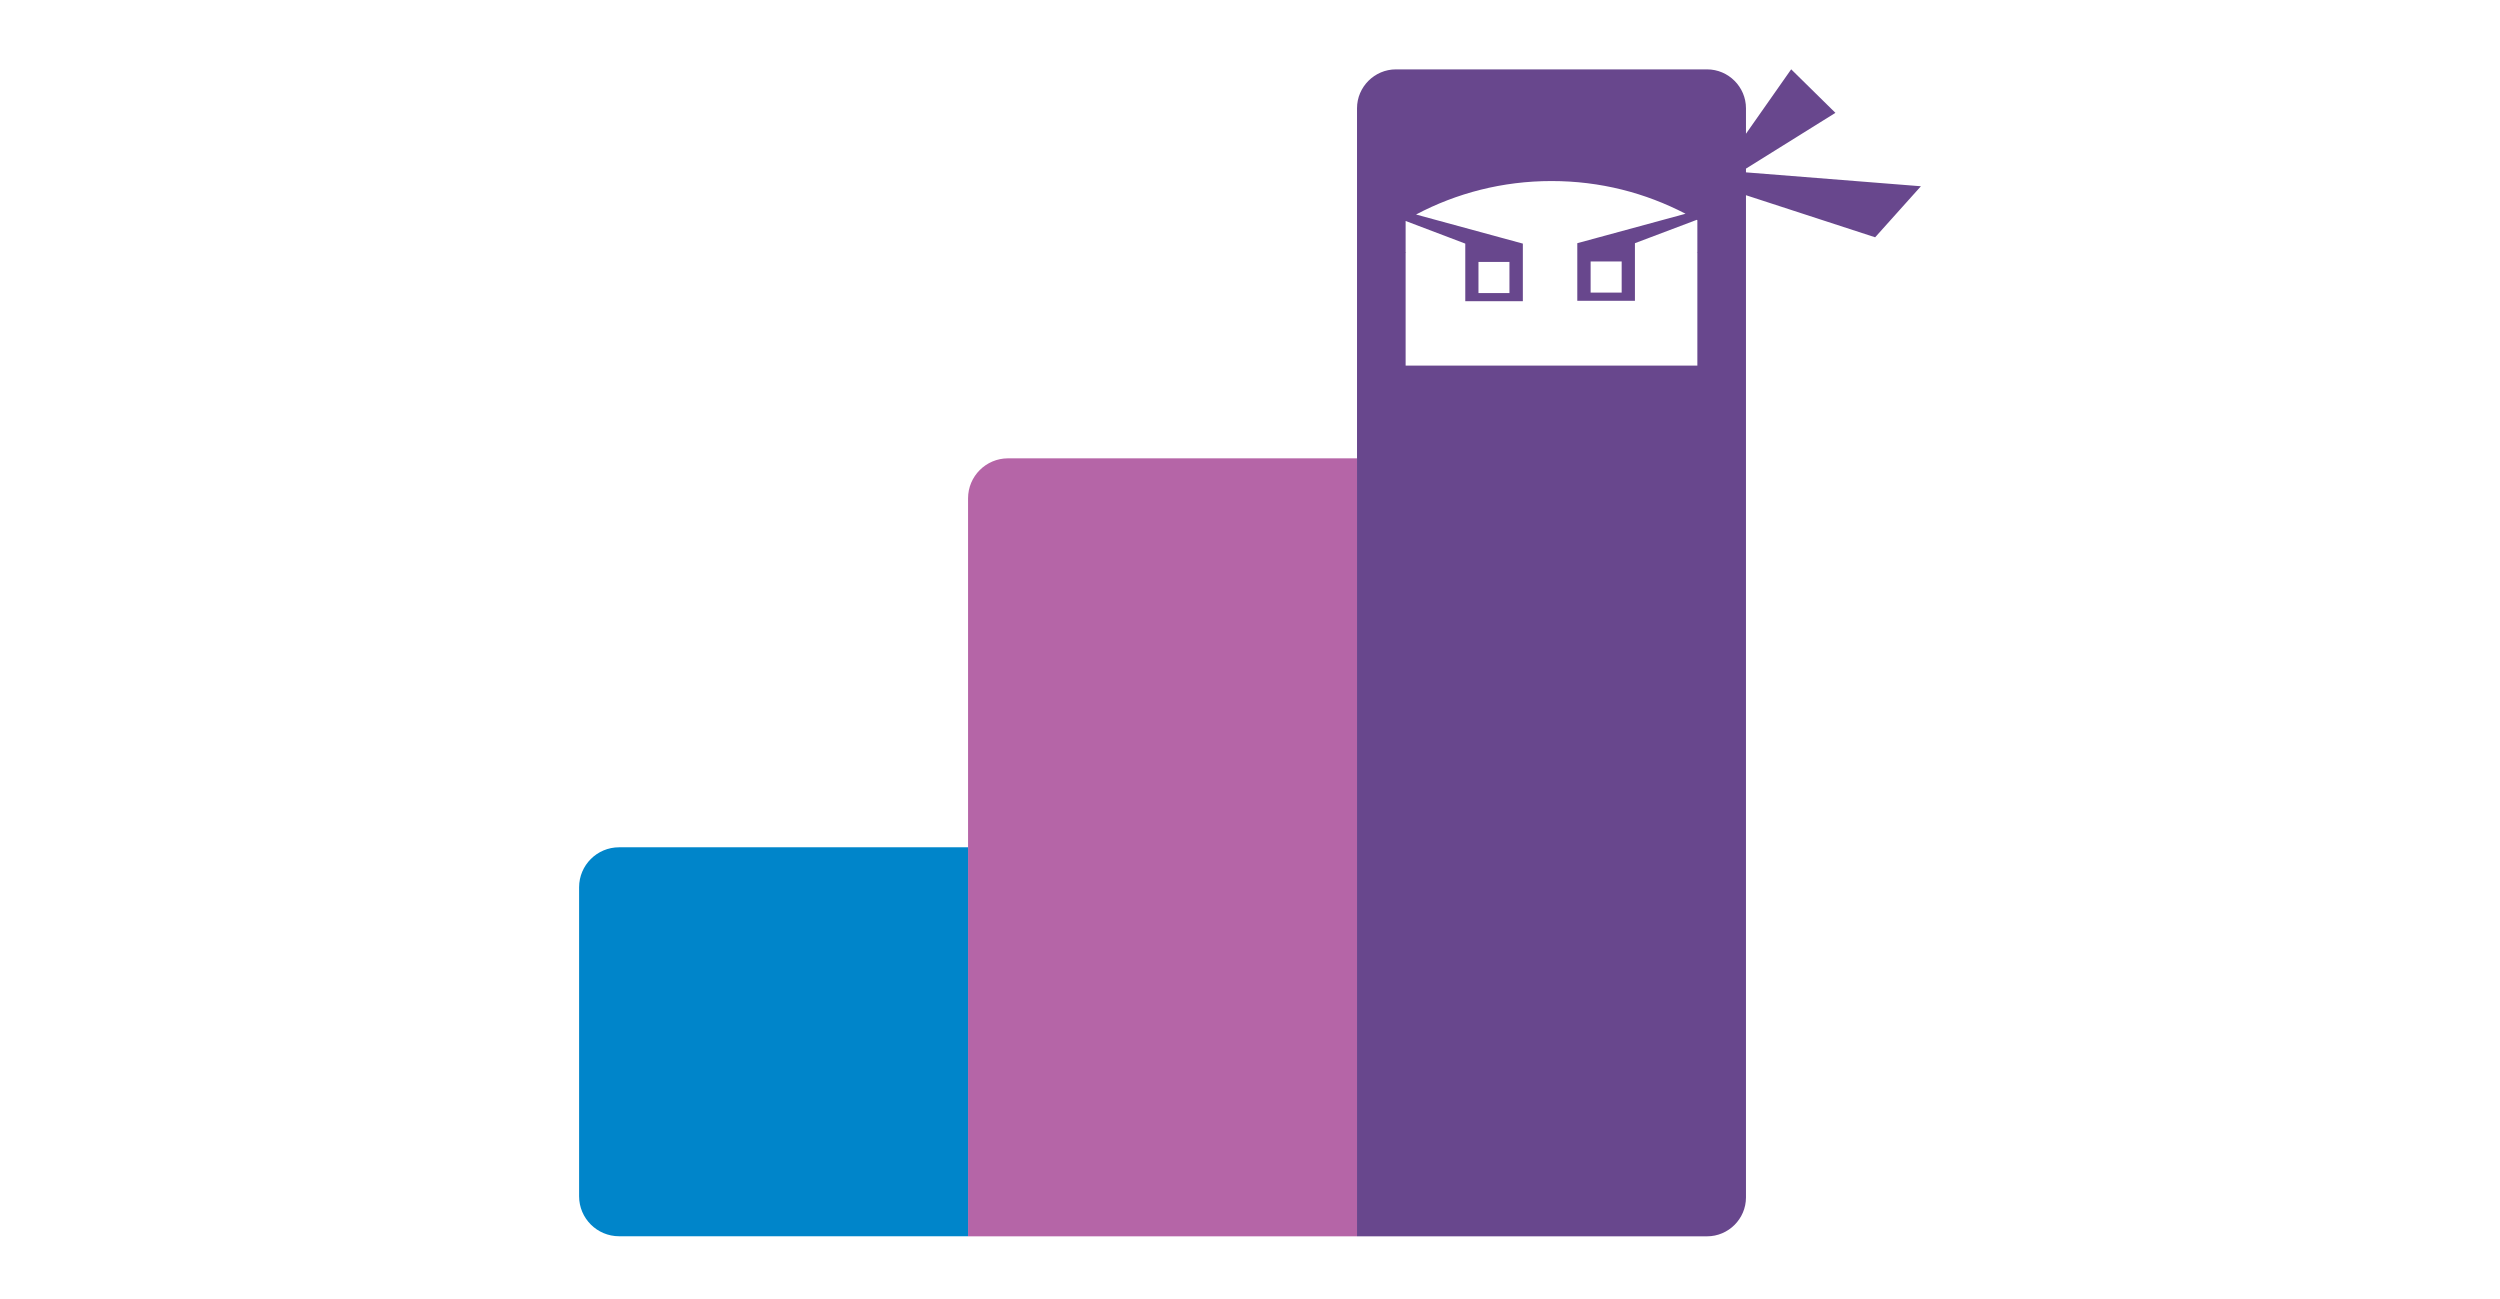
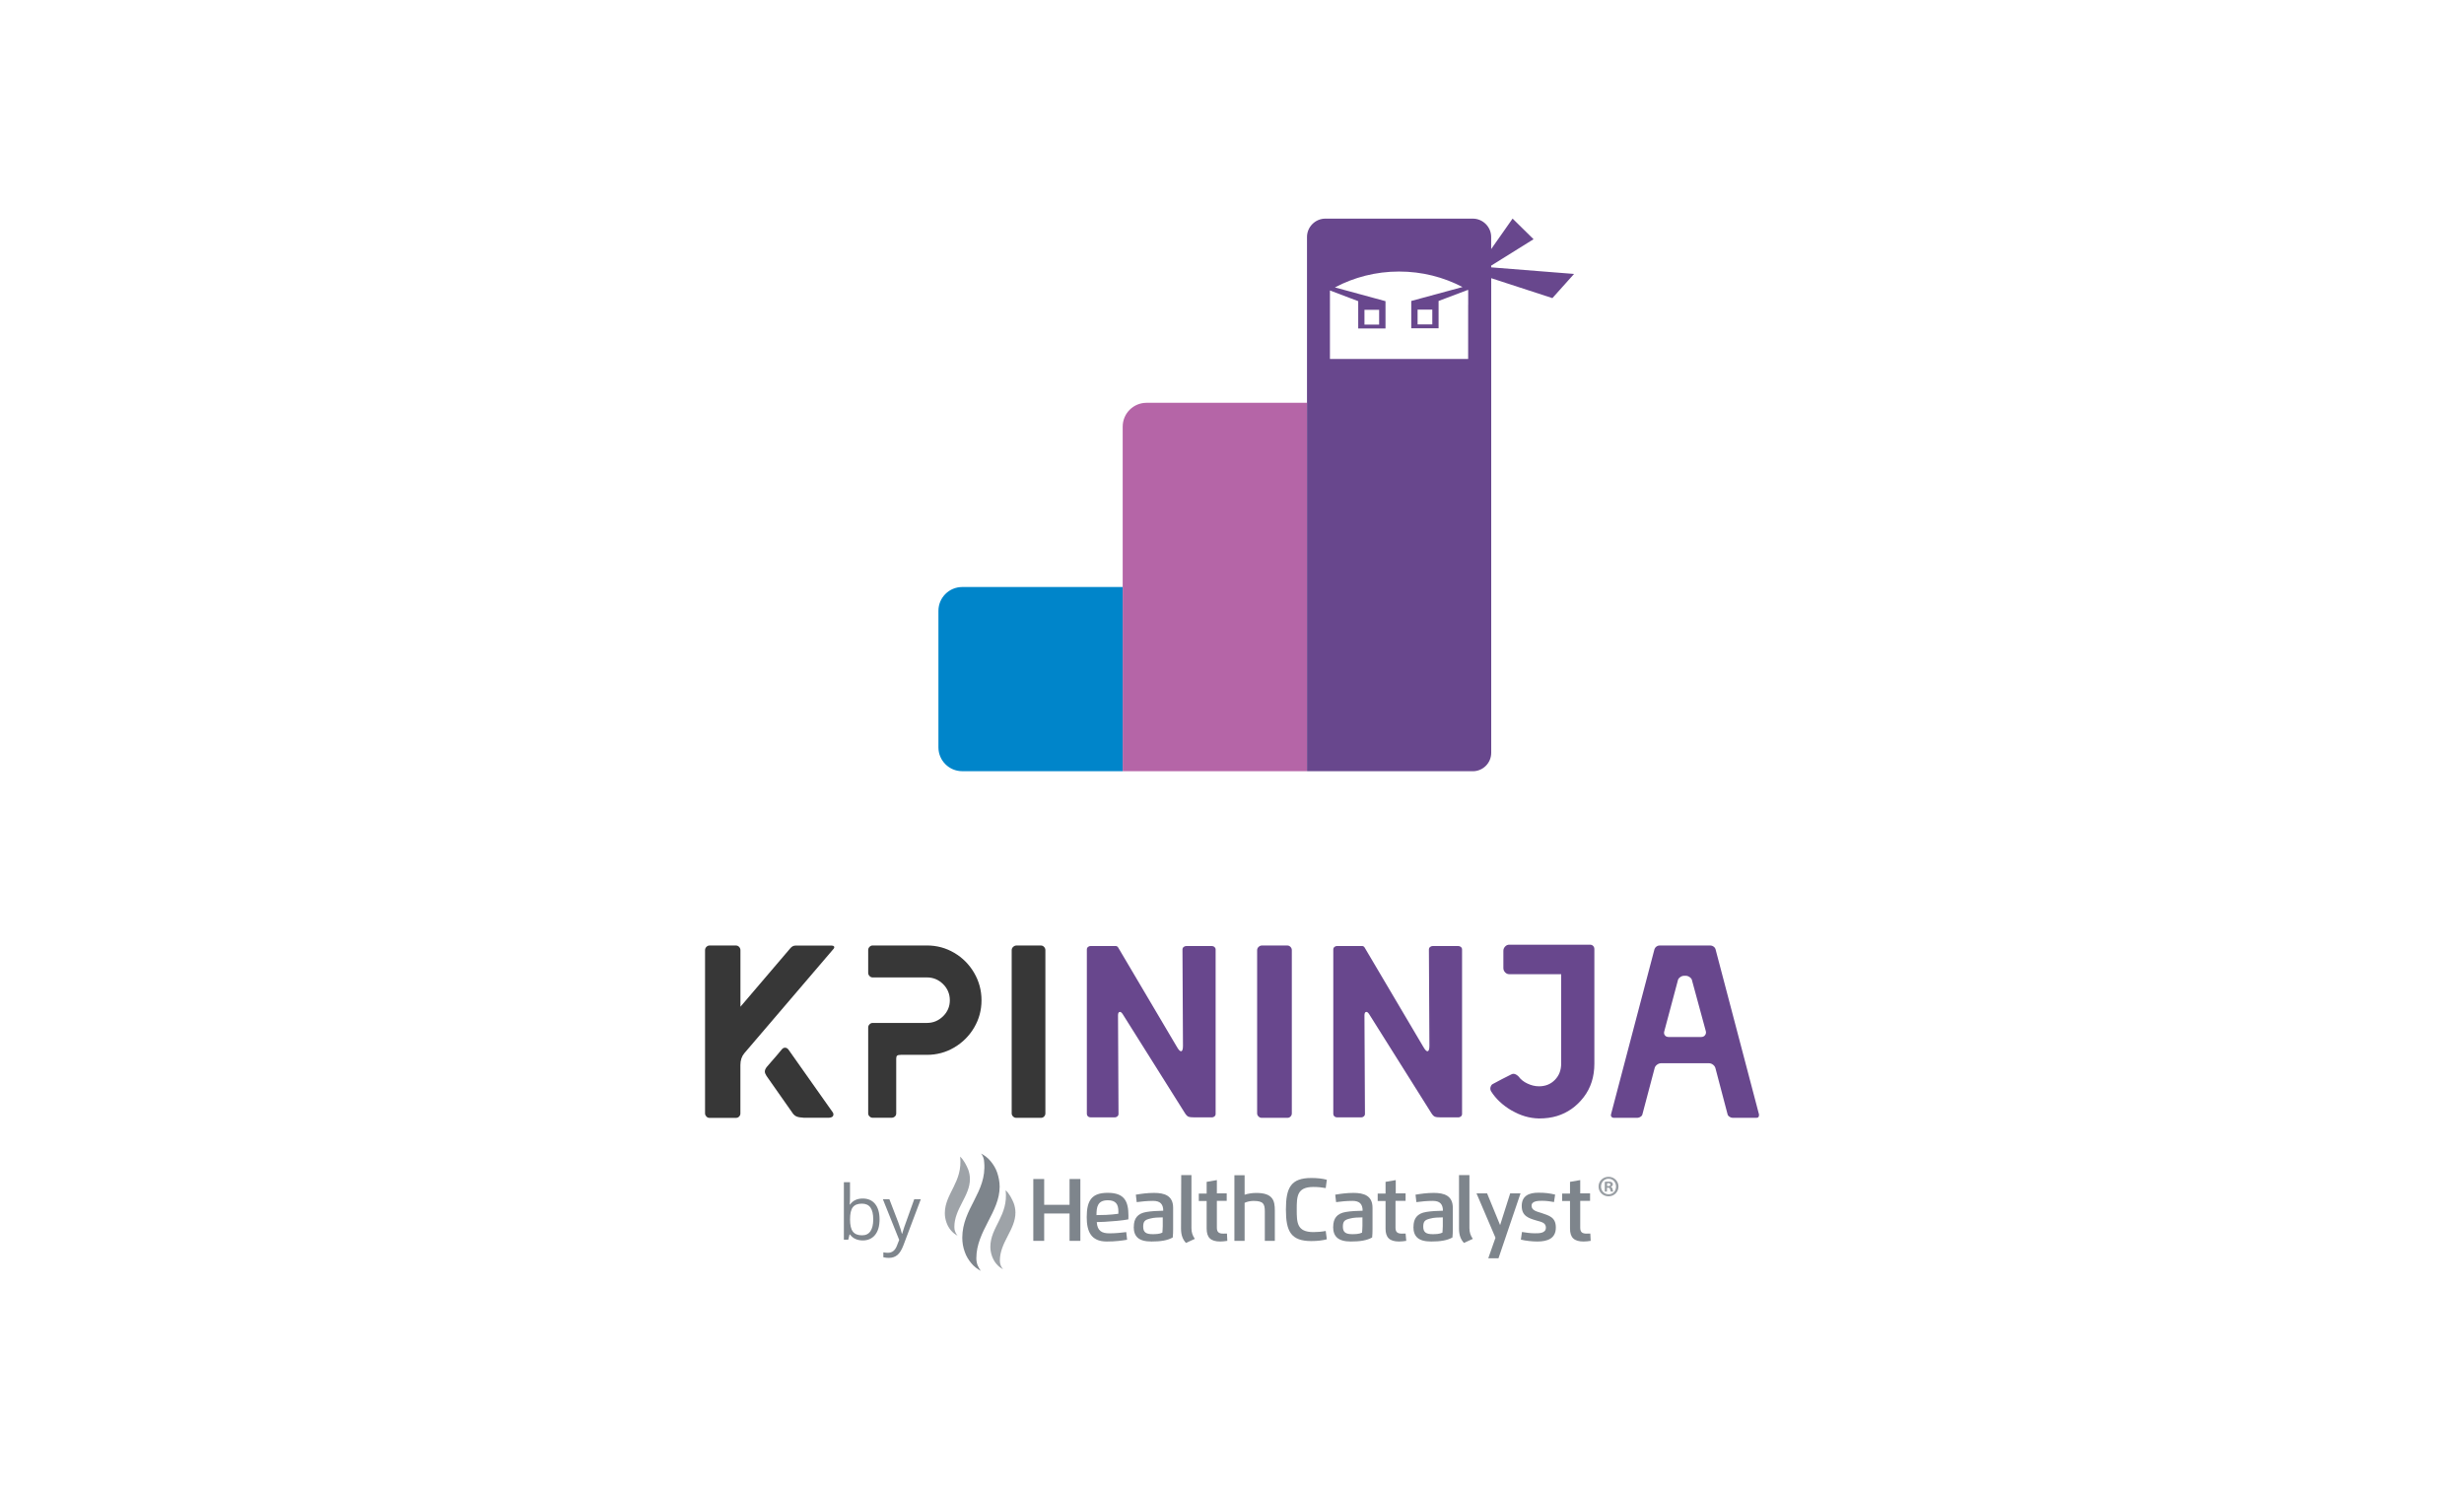
- <svg xmlns="http://www.w3.org/2000/svg" id="a" viewBox="0 0 360 187">
-   <path d="M145.16,66h50.25v112.03h-56.01V71.76c0-3.18,2.58-5.76,5.76-5.76h0Z" style="fill:#b565a7;" />
-   <path d="M89.15,122.01h50.25v56.01h-50.25c-3.18,0-5.76-2.58-5.76-5.76v-44.49c0-3.18,2.58-5.76,5.76-5.76h0Z" style="fill:#0085ca;" />
-   <path d="M251.42,24.81v-.53l12.88-8.03-6.37-6.27-6.51,9.28v-3.67c0-3.07-2.52-5.6-5.6-5.6h-44.81c-3.07,0-5.6,2.52-5.6,5.6V178.03h50.41c3.07,0,5.6-2.51,5.6-5.6V28.11l18.6,6.06,6.59-7.35-25.19-2h0Zm-7,11.51h-.08s.05,.01,.08,.05v16.28h-42.01v-16.28s.06-.05,.08-.05h-.08v-4.5l8.59,3.26v8.29h8.29v-8.29l-15.38-4.19c5.82-3.08,12.46-4.82,19.5-4.82s13.51,1.7,19.31,4.71l-15.59,4.24v8.3h8.3v-8.3l8.89-3.36h.02s.05,.01,.08,.06v4.61h0Zm-31.52,5.88v-4.48h4.46v4.48h-4.46Zm20.62-4.55v4.48h-4.47v-4.48h4.47Z" style="fill:#68478d;" />
+ <svg xmlns="http://www.w3.org/2000/svg" id="a" viewBox="0 0 596 360">
+   <g>
+     <g>
+       <path d="M170.87,270.1c-.22-.22-.33-.47-.33-.74v-39.49c0-.32,.11-.58,.33-.8s.47-.33,.74-.33h6.42c.28,0,.53,.11,.74,.33,.22,.22,.33,.49,.33,.8v13.68l12.07-14.15c.36-.44,.79-.65,1.31-.65h8.5c.44,0,.69,.08,.77,.24,.08,.16,.06,.32-.06,.48l-21.65,25.33c-.63,.75-.95,1.7-.95,2.85v11.72c0,.28-.1,.53-.3,.74-.2,.22-.46,.33-.77,.33h-6.42c-.28,0-.53-.11-.74-.33h.01Zm21.77-.01c-.38-.18-.68-.45-.92-.8l-6.3-8.98c-.28-.44-.42-.79-.42-1.07,0-.36,.16-.73,.48-1.13,.32-.36,.68-.78,1.1-1.28s.82-.96,1.22-1.4l1.25-1.49c.24-.32,.51-.48,.83-.48,.36,0,.65,.18,.89,.54l10.7,15.16c.08,.16,.12,.3,.12,.42,0,.52-.36,.79-1.07,.83h-6.07c-.83-.04-1.44-.15-1.81-.33h0Z" style="fill:#373737;" />
+       <path d="M210.33,270.1c-.22-.22-.33-.47-.33-.74v-20.76c0-.32,.11-.58,.33-.8s.47-.33,.74-.33h13.14c1.51,0,2.8-.54,3.9-1.61,1.09-1.07,1.64-2.36,1.64-3.87s-.55-2.85-1.64-3.92c-1.09-1.07-2.39-1.61-3.9-1.61h-13.14c-.28,0-.53-.11-.74-.33-.22-.22-.33-.49-.33-.8v-5.47c0-.32,.11-.58,.33-.8s.47-.33,.74-.33h13.14c2.38,0,4.58,.59,6.6,1.78s3.63,2.81,4.82,4.85c1.19,2.04,1.78,4.25,1.78,6.63s-.59,4.58-1.78,6.6-2.8,3.63-4.82,4.82-4.22,1.78-6.6,1.78h-6.3c-.44,0-.73,.06-.89,.18-.16,.12-.24,.36-.24,.71v13.26c0,.32-.11,.58-.33,.77-.22,.2-.49,.3-.8,.3h-4.58c-.28,0-.53-.11-.74-.33v.02Z" style="fill:#373737;" />
+       <path d="M245.04,270.1c-.22-.22-.33-.47-.33-.74v-39.49c0-.32,.12-.58,.36-.8s.5-.33,.77-.33h5.95c.28,0,.53,.11,.74,.33,.22,.22,.33,.49,.33,.8v39.49c0,.28-.1,.53-.3,.74-.2,.22-.46,.33-.77,.33h-5.95c-.32,0-.58-.11-.8-.33Z" style="fill:#373737;" />
+     </g>
+     <g>
+       <path d="M263.16,270.07c-.18-.16-.27-.36-.27-.59v-39.79c0-.24,.09-.44,.27-.59,.18-.16,.39-.24,.62-.24h6.07c.28,0,.5,.14,.65,.42l14.09,23.85c.44,.79,.79,1.19,1.07,1.19,.32,0,.48-.44,.48-1.31l-.12-23.31c0-.24,.09-.44,.27-.59,.18-.16,.39-.24,.62-.24h6.24c.24,0,.45,.08,.62,.24,.18,.16,.27,.36,.27,.59v39.79c0,.24-.09,.44-.27,.59-.18,.16-.39,.24-.62,.24h-4.22c-.71,0-1.21-.06-1.49-.18s-.58-.44-.89-.95l-14.99-23.85c-.24-.36-.46-.54-.65-.54-.32,0-.48,.28-.48,.83l.12,23.85c0,.24-.09,.44-.27,.59-.18,.16-.37,.24-.57,.24h-5.95c-.24,0-.45-.08-.62-.24h.02Z" style="fill:#68478d;" />
+       <path d="M304.41,270.1c-.22-.22-.33-.47-.33-.74v-39.49c0-.32,.12-.58,.36-.8s.5-.33,.77-.33h6.19c.28,0,.53,.11,.74,.33,.22,.22,.33,.49,.33,.8v39.49c0,.28-.1,.53-.3,.74-.2,.22-.46,.33-.77,.33h-6.19c-.32,0-.58-.11-.8-.33Z" style="fill:#68478d;" />
+       <path d="M322.77,270.07c-.18-.16-.27-.36-.27-.59v-39.79c0-.24,.09-.44,.27-.59,.18-.16,.39-.24,.62-.24h6.07c.28,0,.5,.14,.65,.42l14.09,23.85c.44,.79,.79,1.19,1.07,1.19,.32,0,.48-.44,.48-1.31l-.12-23.31c0-.24,.09-.44,.27-.59,.18-.16,.39-.24,.62-.24h6.24c.24,0,.45,.08,.62,.24,.18,.16,.27,.36,.27,.59v39.79c0,.24-.09,.44-.27,.59-.18,.16-.39,.24-.62,.24h-4.22c-.71,0-1.21-.06-1.49-.18s-.58-.44-.89-.95l-14.99-23.85c-.24-.36-.46-.54-.65-.54-.32,0-.48,.28-.48,.83l.12,23.85c0,.24-.09,.44-.27,.59-.18,.16-.37,.24-.57,.24h-5.95c-.24,0-.45-.08-.62-.24h.02Z" style="fill:#68478d;" />
+       <path d="M365.6,268.64c-2.14-1.27-3.79-2.81-4.94-4.64-.12-.2-.18-.42-.18-.65,0-.2,.05-.41,.15-.62,.1-.22,.23-.37,.39-.45,.55-.32,1.3-.71,2.23-1.19s1.67-.85,2.23-1.13c.2-.12,.4-.18,.59-.18,.4,0,.81,.22,1.25,.65,.51,.71,1.24,1.29,2.17,1.72,.93,.44,1.85,.65,2.77,.65,1.55,0,2.82-.51,3.84-1.55,1.01-1.03,1.52-2.34,1.52-3.92v-21.65h-12.55c-.4,0-.73-.15-1.01-.45s-.42-.64-.42-1.04v-4.16c0-.4,.14-.74,.42-1.04,.28-.3,.61-.45,1.01-.45h19.51c.32,0,.57,.1,.77,.3,.2,.2,.3,.46,.3,.77v27.71c0,3.17-.86,5.88-2.59,8.12-1.72,2.24-3.88,3.76-6.45,4.55-1.31,.4-2.76,.59-4.34,.59-2.3-.04-4.52-.69-6.66-1.96v.02Z" style="fill:#68478d;" />
+       <path d="M389.78,270.19c-.12-.16-.16-.34-.12-.54l10.53-40.02c.08-.24,.23-.45,.45-.62,.22-.18,.47-.27,.74-.27h12.37c.24,0,.48,.08,.71,.24,.24,.16,.4,.36,.48,.59l10.53,40.02v.18c0,.44-.2,.65-.59,.65h-5.83c-.24,0-.49-.09-.74-.27-.26-.18-.41-.39-.45-.62l-2.91-11.06c-.08-.36-.28-.65-.59-.89-.32-.24-.65-.36-1.01-.36h-11.54c-.36,0-.69,.12-1.01,.36s-.52,.54-.59,.89l-2.91,11c-.04,.28-.19,.51-.45,.68-.26,.18-.51,.27-.74,.27h-5.83c-.2,0-.36-.08-.48-.24h-.02Zm21.71-19.32c.4,0,.7-.14,.92-.42s.29-.59,.21-.95l-3.33-12.25c-.04-.32-.22-.59-.54-.83s-.65-.36-1.01-.36h-.36c-.36,0-.69,.12-1.01,.36s-.5,.52-.54,.83l-3.27,12.25-.06,.3c0,.32,.1,.58,.3,.77,.2,.2,.48,.3,.83,.3h7.86Z" style="fill:#68478d;" />
+     </g>
+   </g>
+   <g>
+     <path d="M277.32,97.45h38.8v89.13h-44.56V103.21c0-3.18,2.58-5.76,5.76-5.76Z" style="fill:#b565a7;" />
+     <path d="M232.75,142.01h38.8v44.56h-38.8c-3.18,0-5.76-2.58-5.76-5.76v-33.04c0-3.18,2.58-5.76,5.76-5.76Z" style="fill:#0085ca;" />
+     <path d="M360.69,64.68v-.42l10.25-6.39-5.07-4.99-5.18,7.38v-2.92c0-2.45-2.01-4.45-4.45-4.45h-35.65c-2.45,0-4.45,2.01-4.45,4.45V186.58h40.11c2.45,0,4.45-2,4.45-4.45V67.3l14.8,4.82,5.24-5.85-20.04-1.59h0Zm-5.57,9.17h-.07s.04,0,.07,.04v12.95h-33.43v-12.95s.05-.04,.07-.04h-.07v-3.58l6.84,2.59v6.6h6.6v-6.6l-12.24-3.33c4.63-2.45,9.92-3.84,15.51-3.84s10.75,1.35,15.36,3.75l-12.4,3.37v6.61h6.61v-6.61l7.07-2.67h.02s.04,0,.07,.05v3.67h-.01Zm-25.08,4.68v-3.57h3.55v3.57h-3.55Zm16.41-3.62v3.57h-3.56v-3.57h3.56Z" style="fill:#68478d;" />
+   </g>
+   <g style="opacity:.8;">
+     <g>
+       <path d="M208.68,289.95c1.29,0,2.29,.44,3,1.32s1.07,2.12,1.07,3.73-.36,2.86-1.08,3.75-1.72,1.34-2.99,1.34c-.64,0-1.22-.12-1.75-.35s-.97-.6-1.33-1.09h-.11l-.31,1.26h-1.06v-13.91h1.48v3.38c0,.76-.02,1.44-.07,2.04h.07c.69-.98,1.72-1.47,3.08-1.47h0Zm-.21,1.24c-1.01,0-1.74,.29-2.19,.87-.45,.58-.67,1.56-.67,2.94s.23,2.36,.69,2.96c.46,.59,1.2,.89,2.21,.89,.91,0,1.59-.33,2.04-1s.67-1.62,.67-2.87-.22-2.23-.67-2.85c-.45-.63-1.14-.94-2.07-.94h-.01Z" style="fill:#5e666f;" />
+       <path d="M213.53,290.11h1.59l2.15,5.59c.47,1.28,.76,2.2,.88,2.76h.07c.08-.3,.24-.82,.49-1.56s1.06-3,2.43-6.79h1.59l-4.21,11.16c-.42,1.1-.9,1.89-1.46,2.35s-1.24,.69-2.05,.69c-.45,0-.9-.05-1.34-.15v-1.19c.33,.07,.69,.11,1.1,.11,1.02,0,1.75-.57,2.18-1.72l.55-1.4-3.95-9.85h-.02Z" style="fill:#5e666f;" />
+     </g>
+     <g style="opacity:.8;">
+       <path d="M391.49,287.04c0,1.33-1.05,2.38-2.41,2.38s-2.42-1.05-2.42-2.38,1.08-2.35,2.42-2.35,2.41,1.05,2.41,2.35Zm-4.23,0c0,1.05,.77,1.88,1.84,1.88s1.79-.83,1.79-1.87-.76-1.89-1.81-1.89-1.82,.85-1.82,1.88Zm1.45,1.23h-.54v-2.35c.22-.04,.52-.07,.9-.07,.44,0,.65,.07,.82,.17,.13,.1,.23,.29,.23,.52,0,.26-.2,.46-.49,.55v.03c.23,.09,.36,.26,.43,.57,.07,.36,.11,.5,.17,.59h-.59c-.07-.09-.11-.3-.19-.57-.04-.26-.19-.37-.49-.37h-.26v.93Zm.02-1.33h.26c.3,0,.54-.1,.54-.34,0-.21-.16-.36-.5-.36-.14,0-.24,.01-.3,.03v.67h0Z" style="fill:#5e666f;" />
+     </g>
+     <g>
+       <path d="M237.26,307.46c-.87-.46-1.69-1.07-2.33-1.87-.66-.8-1.23-1.71-1.58-2.76-.39-1.05-.59-2.22-.59-3.38,0-7.13,5.96-11.01,5.3-18.23,0-.43-.09-.82-.21-1.19-.14-.39-.32-.71-.55-.96,.87,.46,1.69,1.07,2.33,1.87,.66,.8,1.23,1.71,1.58,2.76s.59,2.22,.59,3.38c0,6.17-5.64,10.72-5.64,17.32,0,.59,.11,1.19,.3,1.69,.23,.48,.46,.96,.8,1.37" style="fill:#5e666f;" />
+       <polygon points="258.71 300.19 258.71 293.57 252.57 293.57 252.57 300.19 249.94 300.19 249.94 285.23 252.57 285.23 252.57 291.47 258.71 291.47 258.71 285.23 261.32 285.23 261.32 300.19 258.71 300.19" style="fill:#5e666f;" />
+       <path d="M265.29,295.65c.14,2.19,1.28,2.72,3.06,2.72,1.55,0,2.92-.16,4.07-.3l.21,1.85c-1.26,.21-2.76,.43-4.93,.43-3.84,0-4.84-2.49-4.84-5.89,0-4.14,1.28-5.89,5.09-5.89,4.14,0,5,2.17,5,5.6,0,.3,0,.55-.02,.82-1.28,.27-4.04,.5-5.67,.59l-1.96,.07h-.01Zm2.24-1.74c.82-.02,2.17-.16,2.97-.27,0-.16,.02-.37,.02-.55,0-1.74-.62-2.72-2.54-2.72-2.44,0-2.76,1.51-2.76,3.59l2.31-.05h0Z" style="fill:#5e666f;" />
+       <path d="M274.25,296.79c0-2.01,.89-3.24,3.08-3.59,1.26-.21,2.63-.27,4.04-.3,0-1.58-.73-2.38-2.44-2.38-1.37,0-2.79,.14-3.98,.3l-.21-1.8c1.26-.21,2.72-.43,4.43-.43,2.49,0,4.59,.66,4.59,3.59v5.09c0,.75-.02,1.42-.09,2.1-1.28,.73-2.97,.98-5.14,.98-3.13,0-4.3-1.21-4.3-3.56m7.06-2.28c-.98,.02-2.17,.02-3.13,.3-1.19,.3-1.64,.62-1.64,1.96,0,1.42,.8,1.8,2.26,1.8,.75,0,1.67-.02,2.38-.37,.02-.46,.09-.98,.09-1.55v-2.12h.02l.02-.02h0Z" style="fill:#5e666f;" />
+       <path d="M285.72,284.29h2.47v12.82c0,1.05,.27,1.8,.82,2.6l-2.15,.98c-.75-.82-1.19-1.87-1.19-3.45l.05-12.95h0Z" style="fill:#5e666f;" />
+       <path d="M296.87,300.19c-.55,.09-1.21,.16-1.71,.16-2.33,0-3.29-.98-3.29-3.13v-6.67h-1.9v-1.8h1.9v-2.83l2.47-.43v3.22h2.38v1.8h-2.38v6.49c0,1.07,.46,1.44,1.55,1.44,.3,0,.59,0,.89-.02l.09,1.78h0Z" style="fill:#5e666f;" />
+       <path d="M308.41,300.19h-2.47v-7.06c0-1.85-.32-2.6-2.72-2.6-.75,0-1.55,.16-2.17,.46v9.21h-2.47v-15.88h2.47v4.71c.82-.27,1.8-.43,2.83-.43,4.04,0,4.48,1.87,4.48,4.27v7.33h.05Z" style="fill:#5e666f;" />
+       <path d="M320.67,287.42c-.91-.16-1.9-.27-2.97-.27-4.02,0-4.04,2.33-4.04,5.46s.02,5.46,4.04,5.46c.98,0,2.01-.09,2.97-.27l.27,2.01c-.96,.27-2.31,.43-3.75,.43-4.93,0-6.15-2.33-6.15-7.63s1.21-7.63,6.15-7.63c1.51,0,2.79,.16,3.75,.43l-.27,2.01Z" style="fill:#5e666f;" />
+       <path d="M322.48,296.79c0-2.01,.89-3.24,3.08-3.59,1.26-.21,2.63-.27,4.04-.3,0-1.58-.73-2.38-2.44-2.38-1.37,0-2.79,.14-3.98,.3l-.21-1.8c1.26-.21,2.72-.43,4.43-.43,2.49,0,4.59,.66,4.59,3.59v5.09c0,.75-.02,1.42-.09,2.1-1.28,.73-2.97,.98-5.14,.98-3.08,0-4.3-1.21-4.3-3.56m7.13-2.28c-.98,.02-2.17,.02-3.13,.3-1.19,.3-1.64,.62-1.64,1.96,0,1.42,.8,1.8,2.26,1.8,.75,0,1.67-.02,2.38-.37,.02-.46,.09-.98,.09-1.55v-2.12h.02l.02-.02h0Z" style="fill:#5e666f;" />
+       <path d="M340.14,300.19c-.55,.09-1.21,.16-1.71,.16-2.33,0-3.29-.98-3.29-3.13v-6.67h-1.9v-1.8h1.9v-2.83l2.47-.43v3.22h2.38v1.8h-2.44v6.49c0,1.07,.46,1.44,1.55,1.44,.3,0,.59,0,.89-.02l.16,1.78h-.01Z" style="fill:#5e666f;" />
+       <path d="M341.9,296.79c0-2.01,.89-3.24,3.08-3.59,1.26-.21,2.63-.27,4.04-.3,0-1.58-.73-2.38-2.44-2.38-1.37,0-2.79,.14-3.98,.3l-.21-1.8c1.26-.21,2.72-.43,4.43-.43,2.49,0,4.59,.66,4.59,3.59v5.09c0,.75-.02,1.42-.09,2.1-1.28,.73-2.97,.98-5.14,.98-3.11,0-4.3-1.21-4.3-3.56m7.15-2.28c-.98,.02-2.17,.02-3.13,.3-1.19,.3-1.64,.62-1.64,1.96,0,1.42,.8,1.8,2.26,1.8,.75,0,1.67-.02,2.38-.37,.02-.46,.09-.98,.09-1.55v-2.12h.02l.02-.02h0Z" style="fill:#5e666f;" />
+       <path d="M352.96,284.29h2.47v12.82c0,1.05,.27,1.8,.82,2.6l-2.15,.98c-.75-.82-1.19-1.87-1.19-3.45v-12.95h.05Z" style="fill:#5e666f;" />
+       <polygon points="362.85 296.38 365.29 288.7 367.79 288.7 362.46 304.4 359.99 304.4 361.73 299.44 357.14 288.7 359.7 288.7 362.85 296.38" style="fill:#5e666f;" />
+       <path d="M373.93,297.02c0-1.28-1.19-1.42-2.26-1.74-1.85-.55-3.59-1.05-3.59-3.52s1.74-3.22,4.04-3.22c1.58,0,2.72,.14,4.04,.46l-.27,1.8c-.89-.16-1.85-.3-2.83-.3-.91,0-2.6,0-2.6,1.19s1.37,1.42,2.33,1.74c1.96,.66,3.54,1.05,3.54,3.54,0,2.63-1.96,3.38-4.48,3.38-1.21,0-2.76-.16-3.98-.46l.27-1.85c.89,.16,2.15,.32,3.06,.32,.98,0,2.72,.05,2.72-1.35" style="fill:#5e666f;" />
+       <path d="M384.76,300.19c-.55,.09-1.21,.16-1.71,.16-2.33,0-3.29-.98-3.29-3.13v-6.67h-1.9v-1.8h1.9v-2.83l2.47-.43v3.22h2.38v1.8h-2.38v6.49c0,1.07,.46,1.44,1.55,1.44,.3,0,.59,0,.89-.02l.09,1.78h0Z" style="fill:#5e666f;" />
+       <path d="M242.61,307.05c-.59-.3-1.14-.73-1.58-1.26-.46-.53-.82-1.17-1.07-1.87s-.41-1.46-.41-2.28c0-4.8,4.39-7.52,3.7-13.69,.85,.75,1.55,2.12,1.96,3.13,.25,.71,.41,1.46,.41,2.28,0,4.14-3.77,7.15-3.77,11.63,0,.41,.07,.8,.21,1.14,.14,.37,.34,.66,.55,.91" style="fill:#5e666f; isolation:isolate; opacity:.75;" />
+       <path d="M231.6,298.92c-.59-.3-1.14-.73-1.58-1.26-.46-.53-.82-1.17-1.07-1.87s-.41-1.46-.41-2.28c0-4.8,4.39-7.52,3.7-13.69,.85,.75,1.55,2.12,1.96,3.13,.25,.71,.41,1.46,.41,2.28,0,4.14-3.77,7.15-3.77,11.63,0,.41,.07,.8,.21,1.14,.14,.34,.32,.66,.55,.91" style="fill:#5e666f; isolation:isolate; opacity:.75;" />
+     </g>
+   </g>
</svg>
